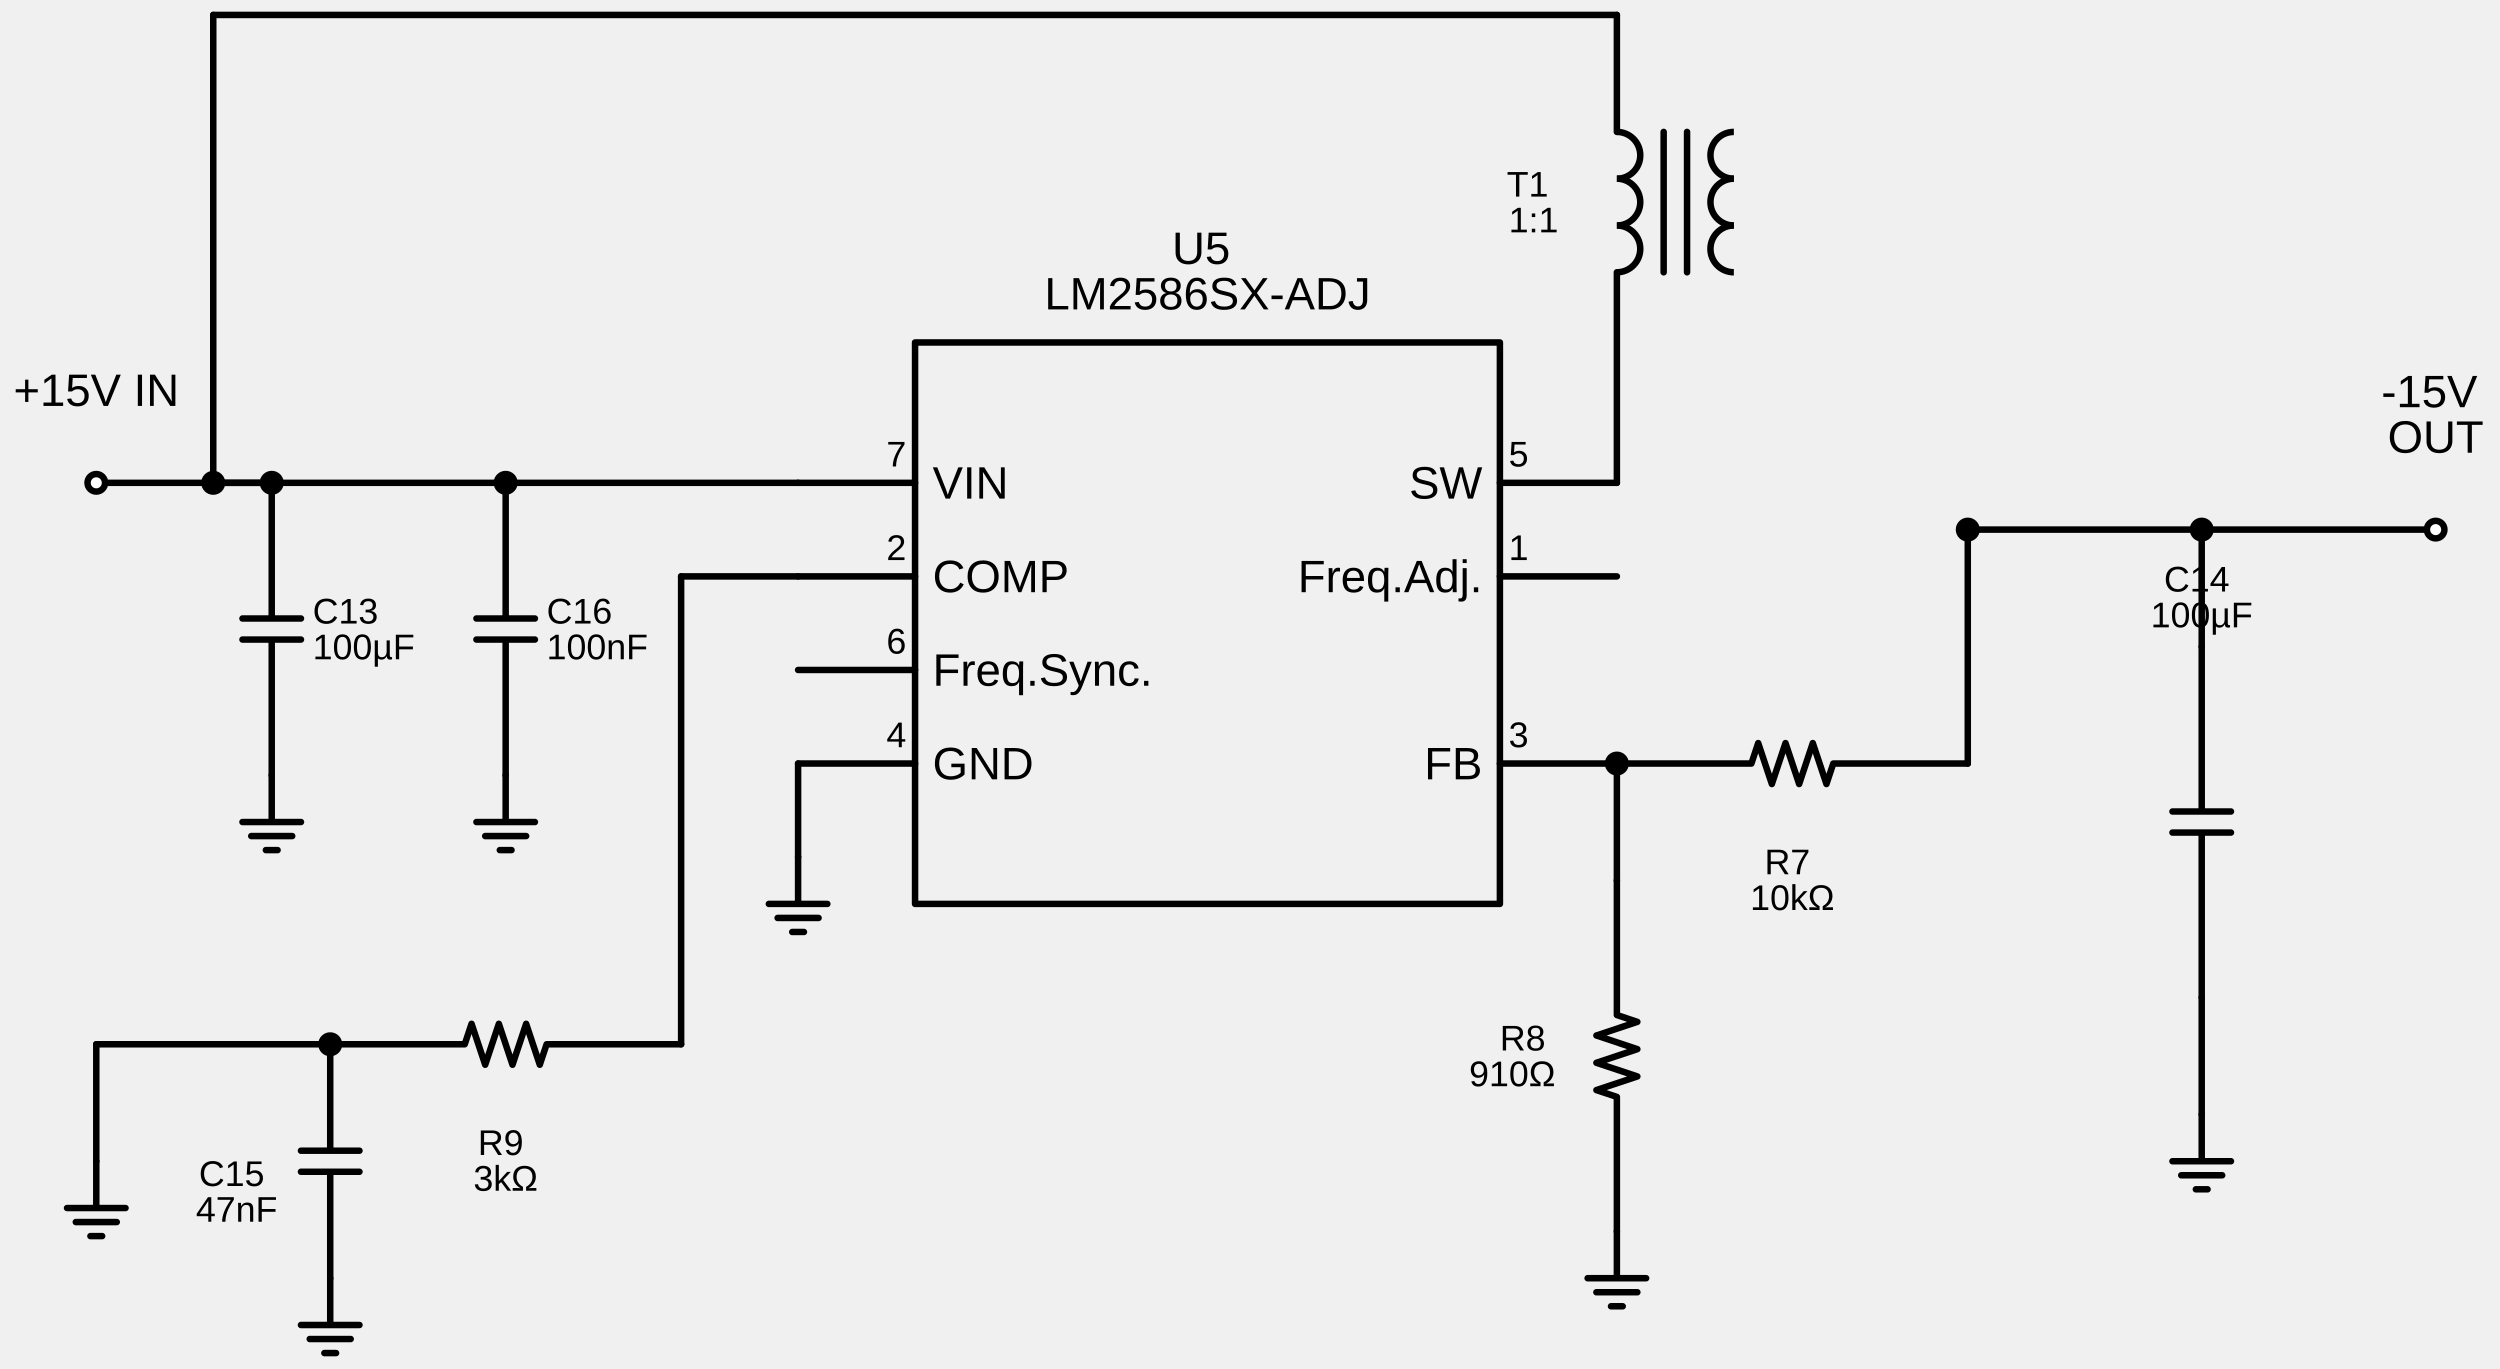
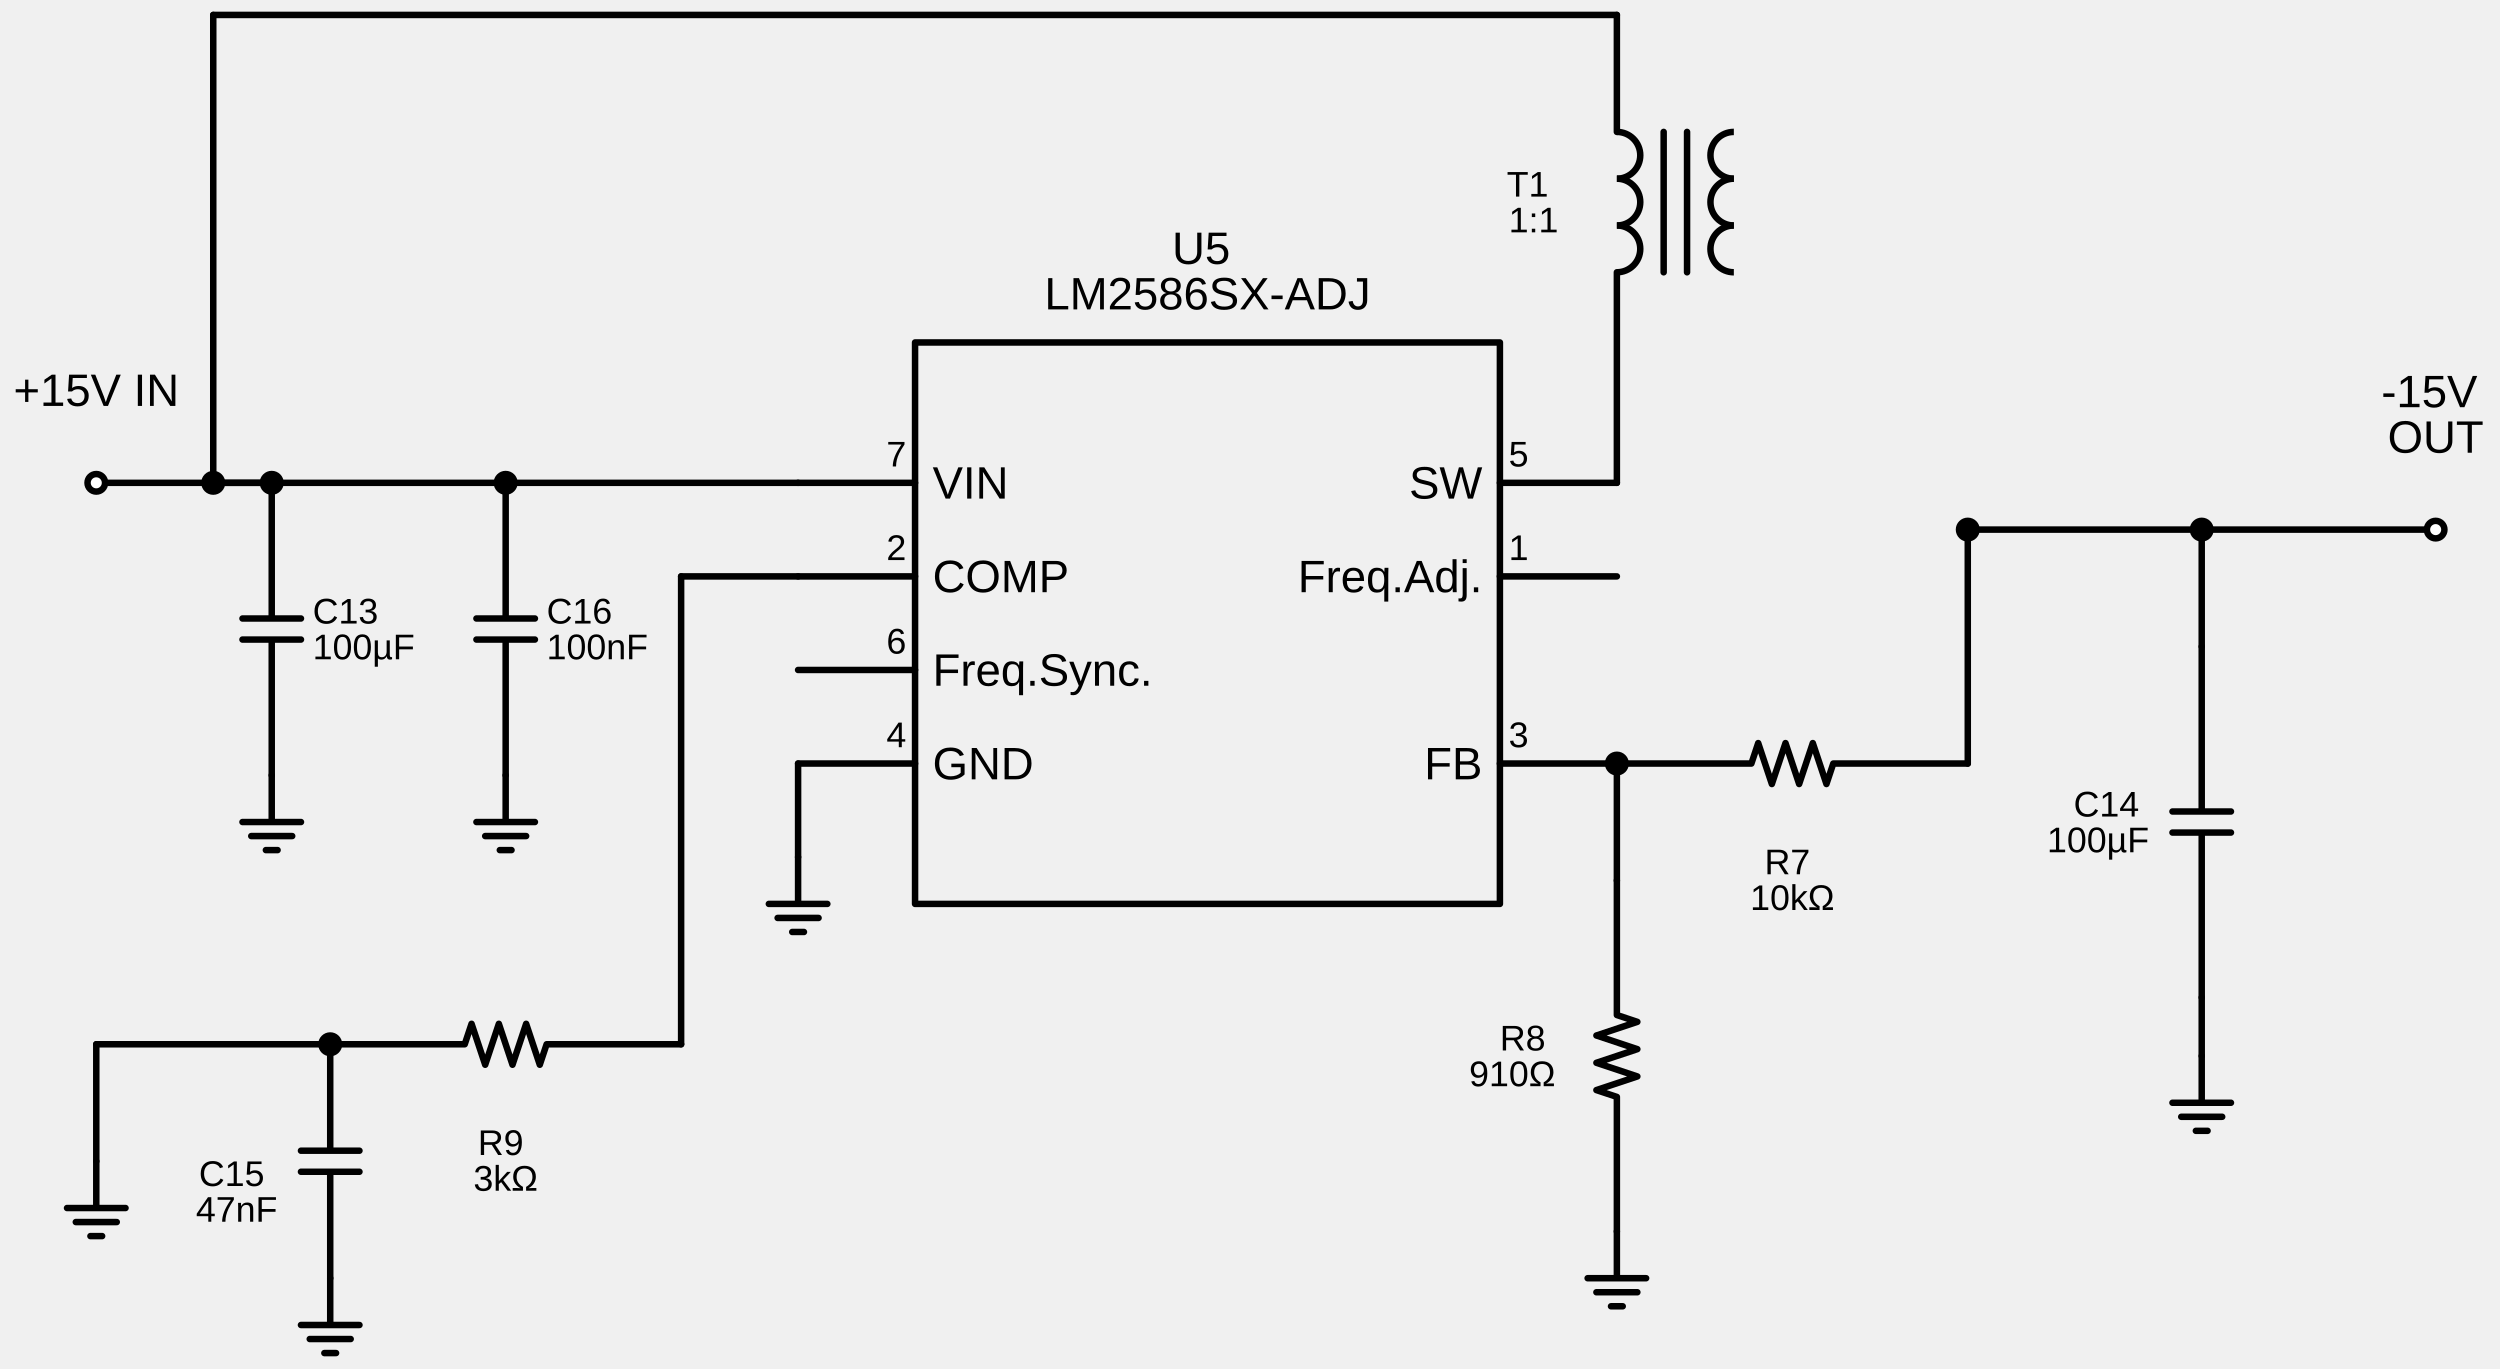
<svg xmlns="http://www.w3.org/2000/svg" xml:lang="en" height="421.04pt" width="769.436pt" viewBox="-29.632 -148.6 769.436 421.04">
  <path d="M 468.0 -79.2 a 7.2 7.2 0 1 1 0.0 14.4" style="stroke:black;fill:none;stroke-width:2.0;stroke-dasharray:-;" />
  <path d="M 468.0 -93.6 a 7.2 7.2 0 1 1 0.0 14.4" style="stroke:black;fill:none;stroke-width:2.0;stroke-dasharray:-;" />
  <path d="M 468.0 -108.0 a 7.2 7.2 0 1 1 0.0 14.4" style="stroke:black;fill:none;stroke-width:2.0;stroke-dasharray:-;" />
  <path d="M 504.0 -64.8 a 7.2 7.2 0 1 1 0.0 -14.4" style="stroke:black;fill:none;stroke-width:2.0;stroke-dasharray:-;" />
  <path d="M 504.0 -79.2 a 7.2 7.2 0 1 1 0.0 -14.4" style="stroke:black;fill:none;stroke-width:2.0;stroke-dasharray:-;" />
  <path d="M 504.0 -93.6 a 7.2 7.2 0 1 1 0.0 -14.4" style="stroke:black;fill:none;stroke-width:2.0;stroke-dasharray:-;" />
  <path d="M 252.0,129.6 L 432.0,129.6 L 432.0,-43.2 L 252.0,-43.2 L 252.0,129.6" style="stroke:black;fill:none;stroke-width:2.0;stroke-dasharray:-;stroke-linecap:round;stroke-linejoin:round;" />
  <path d="M 252.0,-0.0 L 216.0,-0.0" style="stroke:black;fill:none;stroke-width:2.0;stroke-dasharray:-;stroke-linecap:round;stroke-linejoin:round;" />
  <path d="M 252.0,28.8 L 216.0,28.8" style="stroke:black;fill:none;stroke-width:2.0;stroke-dasharray:-;stroke-linecap:round;stroke-linejoin:round;" />
  <path d="M 252.0,57.6 L 216.0,57.6" style="stroke:black;fill:none;stroke-width:2.0;stroke-dasharray:-;stroke-linecap:round;stroke-linejoin:round;" />
  <path d="M 252.0,86.4 L 216.0,86.4" style="stroke:black;fill:none;stroke-width:2.0;stroke-dasharray:-;stroke-linecap:round;stroke-linejoin:round;" />
  <path d="M 432.0,-0.0 L 468.0,-0.0" style="stroke:black;fill:none;stroke-width:2.0;stroke-dasharray:-;stroke-linecap:round;stroke-linejoin:round;" />
  <path d="M 432.0,28.8 L 468.0,28.8" style="stroke:black;fill:none;stroke-width:2.0;stroke-dasharray:-;stroke-linecap:round;stroke-linejoin:round;" />
  <path d="M 432.0,86.4 L 468.0,86.4" style="stroke:black;fill:none;stroke-width:2.0;stroke-dasharray:-;stroke-linecap:round;stroke-linejoin:round;" />
  <path d="M 0.0,-0.0 L 18.0,-0.0 L 36.0,-0.0" style="stroke:black;fill:none;stroke-width:2.0;stroke-dasharray:-;stroke-linecap:round;stroke-linejoin:round;" />
  <path d="M 36.0,-0.0 L 45.0,-0.0 L 54.0,-0.0" style="stroke:black;fill:none;stroke-width:2.0;stroke-dasharray:-;stroke-linecap:round;stroke-linejoin:round;" />
  <path d="M 54.0,-0.0 L 54,41.76 M 63,41.76 L 45,41.76 M 63,48.24 L 45,48.24 M 54,48.24 L 54,90.0" style="stroke:black;fill:none;stroke-width:2.0;stroke-dasharray:-;stroke-linecap:round;stroke-linejoin:round;" />
  <path d="M 54,90.0 L 54,104.4 L 45,104.4 L 63,104.4 M 47.7,108.72 L 60.3,108.72 M 52.2,113.04 L 55.8,113.04" style="stroke:black;fill:none;stroke-width:2.0;stroke-dasharray:-;stroke-linecap:round;stroke-linejoin:round;" />
  <path d="M 36.0,-0.0 L 81.0,-0.0 L 126.0,-0.0" style="stroke:black;fill:none;stroke-width:2.0;stroke-dasharray:-;stroke-linecap:round;stroke-linejoin:round;" />
  <path d="M 126.0,-0.0 L 126.0,41.76 M 135.0,41.76 L 117.0,41.76 M 135,48.24 L 117.0,48.24 M 126,48.24 L 126,90.0" style="stroke:black;fill:none;stroke-width:2.0;stroke-dasharray:-;stroke-linecap:round;stroke-linejoin:round;" />
  <path d="M 126,90.0 L 126,104.4 L 117,104.4 L 135,104.4 M 119.7,108.72 L 132.3,108.72 M 124.2,113.04 L 127.8,113.04" style="stroke:black;fill:none;stroke-width:2.0;stroke-dasharray:-;stroke-linecap:round;stroke-linejoin:round;" />
  <path d="M 126.0,-0.0 L 171.0,-0.0 L 216.0,-0.0" style="stroke:black;fill:none;stroke-width:2.0;stroke-dasharray:-;stroke-linecap:round;stroke-linejoin:round;" />
  <path d="M 216.0,86.4 L 216.0,100.8 L 216.0,115.2" style="stroke:black;fill:none;stroke-width:2.0;stroke-dasharray:-;stroke-linecap:round;stroke-linejoin:round;" />
  <path d="M 216.0,115.2 L 216.0,129.6 L 207.0,129.6 L 225.0,129.6 M 209.7,133.92 L 222.3,133.92 M 214.2,138.24 L 217.8,138.24" style="stroke:black;fill:none;stroke-width:2.0;stroke-dasharray:-;stroke-linecap:round;stroke-linejoin:round;" />
  <path d="M 216.0,28.8 L 198.0,28.8 L 180.0,28.8" style="stroke:black;fill:none;stroke-width:2.0;stroke-dasharray:-;stroke-linecap:round;stroke-linejoin:round;" />
  <path d="M 180.0,28.8 L 180.0,100.8 L 180,172.8" style="stroke:black;fill:none;stroke-width:2.0;stroke-dasharray:-;stroke-linecap:round;stroke-linejoin:round;" />
  <path d="M 180,172.8 L 138.6,172.8 L 136.5,179.1 L 132.3,166.5 L 128.1,179.1 L 123.9,166.5 L 119.7,179.1 L 115.5,166.5 L 113.4,172.8 L 72,172.8" style="stroke:black;fill:none;stroke-width:2.0;stroke-dasharray:-;stroke-linecap:round;stroke-linejoin:round;" />
  <path d="M 72,172.8 L 72,205.56 M 81,205.56 L 63,205.56 M 81,212.04 L 63,212.04 M 72,212.04 L 72,244.8" style="stroke:black;fill:none;stroke-width:2.0;stroke-dasharray:-;stroke-linecap:round;stroke-linejoin:round;" />
  <path d="M 72,244.8 L 72,259.2 L 63,259.2 L 81,259.2 M 65.7,263.52 L 78.3,263.52 M 70.2,267.84 L 73.8,267.84" style="stroke:black;fill:none;stroke-width:2.0;stroke-dasharray:-;stroke-linecap:round;stroke-linejoin:round;" />
  <path d="M 72,172.8 L 36,172.8 L -1.5987211554602254e-14,172.8" style="stroke:black;fill:none;stroke-width:2.0;stroke-dasharray:-;stroke-linecap:round;stroke-linejoin:round;" />
  <path d="M -1.5987211554602254e-14,172.8 L -1.9293757912300106e-14,190.8 L -2.260030426999796e-14,208.8" style="stroke:black;fill:none;stroke-width:2.0;stroke-dasharray:-;stroke-linecap:round;stroke-linejoin:round;" />
  <path d="M -2.260030426999796e-14,208.8 L -2.260030426999796e-14,223.2 L -9,223.2 L 9,223.2 M -6.3,227.52 L 6.3,227.52 M -1.8,231.84 L 1.8,231.84" style="stroke:black;fill:none;stroke-width:2.0;stroke-dasharray:-;stroke-linecap:round;stroke-linejoin:round;" />
  <path d="M 36.0,-0.0 L 36,-72.0 L 36,-144.0" style="stroke:black;fill:none;stroke-width:2.0;stroke-dasharray:-;stroke-linecap:round;stroke-linejoin:round;" />
  <path d="M 36,-144.0 L 252.0,-144.0 L 468.0,-144.0" style="stroke:black;fill:none;stroke-width:2.0;stroke-dasharray:-;stroke-linecap:round;stroke-linejoin:round;" />
  <path d="M 468.0,-144.0 L 468.0,-126.0 L 468.0,-108.0" style="stroke:black;fill:none;stroke-width:2.0;stroke-dasharray:-;stroke-linecap:round;stroke-linejoin:round;" />
  <path d="M 482.4,-108.0 L 482.4,-64.8" style="stroke:black;fill:none;stroke-width:2.0;stroke-dasharray:-;stroke-linecap:round;stroke-linejoin:round;" />
  <path d="M 489.6,-108.0 L 489.6,-64.8" style="stroke:black;fill:none;stroke-width:2.0;stroke-dasharray:-;stroke-linecap:round;stroke-linejoin:round;" />
  <path d="M 468.0,-64.8 L 468.0,-32.4 L 468.0,-0.0" style="stroke:black;fill:none;stroke-width:2.0;stroke-dasharray:-;stroke-linecap:round;stroke-linejoin:round;" />
  <path d="M 468.0,86.4 L 468.0,104.4 L 468.0,122.4" style="stroke:black;fill:none;stroke-width:2.0;stroke-dasharray:-;stroke-linecap:round;stroke-linejoin:round;" />
  <path d="M 468.0,122.4 L 468.0,163.8 L 474.3,165.9 L 461.7,170.1 L 474.3,174.3 L 461.7,178.5 L 474.3,182.7 L 461.7,186.9 L 468.0,189.0 L 468.0,230.4" style="stroke:black;fill:none;stroke-width:2.0;stroke-dasharray:-;stroke-linecap:round;stroke-linejoin:round;" />
  <path d="M 468.0,230.4 L 468.0,244.8 L 459.0,244.8 L 477.0,244.8 M 461.7,249.12 L 474.3,249.12 M 466.2,253.44 L 469.8,253.44" style="stroke:black;fill:none;stroke-width:2.0;stroke-dasharray:-;stroke-linecap:round;stroke-linejoin:round;" />
  <path d="M 468.0,86.4 L 509.4,86.4 L 511.5,80.1 L 515.7,92.7 L 519.9,80.1 L 524.1,92.7 L 528.3,80.1 L 532.5,92.7 L 534.6,86.4 L 576.0,86.4" style="stroke:black;fill:none;stroke-width:2.0;stroke-dasharray:-;stroke-linecap:round;stroke-linejoin:round;" />
  <path d="M 576.0,86.4 L 576.0,50.4 L 576.0,14.4" style="stroke:black;fill:none;stroke-width:2.0;stroke-dasharray:-;stroke-linecap:round;stroke-linejoin:round;" />
  <path d="M 576.0,14.4 L 612.0,14.4 L 648.0,14.4" style="stroke:black;fill:none;stroke-width:2.0;stroke-dasharray:-;stroke-linecap:round;stroke-linejoin:round;" />
  <path d="M 648.0,14.4 L 648.0,32.4 L 648.0,50.4" style="stroke:black;fill:none;stroke-width:2.0;stroke-dasharray:-;stroke-linecap:round;stroke-linejoin:round;" />
  <path d="M 648.0,50.4 L 648.0,101.16 M 657.0,101.16 L 639.0,101.16 M 657.0,107.64 L 639.0,107.64 M 648.0,107.64 L 648.0,158.4" style="stroke:black;fill:none;stroke-width:2.0;stroke-dasharray:-;stroke-linecap:round;stroke-linejoin:round;" />
-   <path d="M 648.0,158.4 L 648.0,176.4 L 648.0,194.4" style="stroke:black;fill:none;stroke-width:2.0;stroke-dasharray:-;stroke-linecap:round;stroke-linejoin:round;" />
-   <path d="M 648.0,194.4 L 648.0,208.8 L 639.0,208.8 L 657.0,208.8 M 641.7,213.12 L 654.3,213.12 M 646.2,217.44 L 649.8,217.44" style="stroke:black;fill:none;stroke-width:2.0;stroke-dasharray:-;stroke-linecap:round;stroke-linejoin:round;" />
+   <path d="M 648.0,158.4 L 648.0,167.4 L 648.0,176.4" style="stroke:black;fill:none;stroke-width:2.0;stroke-dasharray:-;stroke-linecap:round;stroke-linejoin:round;" />
+   <path d="M 648.0,176.4 L 648.0,190.8 L 639.0,190.8 L 657.0,190.8 M 641.7,195.12 L 654.3,195.12 M 646.2,199.44 L 649.8,199.44" style="stroke:black;fill:none;stroke-width:2.0;stroke-dasharray:-;stroke-linecap:round;stroke-linejoin:round;" />
  <path d="M 648.0,14.4 L 684.0,14.4 L 720.0,14.4" style="stroke:black;fill:none;stroke-width:2.0;stroke-dasharray:-;stroke-linecap:round;stroke-linejoin:round;" />
  <text x="249.3" y="-13.7" dominant-baseline="ideographic" fill="black" font-size="11" font-family="Arial" text-anchor="end">
    <tspan x="249.3" dy="11">7</tspan>
  </text>
  <text x="257.4" y="-14.0" dominant-baseline="central" fill="black" font-size="14" font-family="Arial" text-anchor="start">
    <tspan x="257.4" dy="14">VIN</tspan>
  </text>
  <text x="249.3" y="15.1" dominant-baseline="ideographic" fill="black" font-size="11" font-family="Arial" text-anchor="end">
    <tspan x="249.3" dy="11">2</tspan>
  </text>
  <text x="257.4" y="14.8" dominant-baseline="central" fill="black" font-size="14" font-family="Arial" text-anchor="start">
    <tspan x="257.4" dy="14">COMP</tspan>
  </text>
  <text x="249.3" y="43.9" dominant-baseline="ideographic" fill="black" font-size="11" font-family="Arial" text-anchor="end">
    <tspan x="249.3" dy="11">6</tspan>
  </text>
  <text x="257.4" y="43.6" dominant-baseline="central" fill="black" font-size="14" font-family="Arial" text-anchor="start">
    <tspan x="257.4" dy="14">Freq.Sync.</tspan>
  </text>
  <text x="249.3" y="72.7" dominant-baseline="ideographic" fill="black" font-size="11" font-family="Arial" text-anchor="end">
    <tspan x="249.3" dy="11">4</tspan>
  </text>
  <text x="257.4" y="72.4" dominant-baseline="central" fill="black" font-size="14" font-family="Arial" text-anchor="start">
    <tspan x="257.4" dy="14">GND</tspan>
  </text>
  <text x="434.7" y="-13.7" dominant-baseline="ideographic" fill="black" font-size="11" font-family="Arial" text-anchor="start">
    <tspan x="434.7" dy="11">5</tspan>
  </text>
  <text x="426.6" y="-14.0" dominant-baseline="central" fill="black" font-size="14" font-family="Arial" text-anchor="end">
    <tspan x="426.6" dy="14">SW</tspan>
  </text>
  <text x="434.7" y="15.1" dominant-baseline="ideographic" fill="black" font-size="11" font-family="Arial" text-anchor="start">
    <tspan x="434.7" dy="11">1</tspan>
  </text>
  <text x="426.6" y="14.8" dominant-baseline="central" fill="black" font-size="14" font-family="Arial" text-anchor="end">
    <tspan x="426.6" dy="14">Freq.Adj.</tspan>
  </text>
  <text x="434.7" y="72.7" dominant-baseline="ideographic" fill="black" font-size="11" font-family="Arial" text-anchor="start">
    <tspan x="434.7" dy="11">3</tspan>
  </text>
  <text x="426.6" y="72.4" dominant-baseline="central" fill="black" font-size="14" font-family="Arial" text-anchor="end">
    <tspan x="426.6" dy="14">FB</tspan>
  </text>
  <text x="342.0" y="-78.4" dominant-baseline="ideographic" fill="black" font-size="14" font-family="Arial" text-anchor="middle">
    <tspan x="342.0" dy="14">U5</tspan>
    <tspan x="342.0" dy="14">LM2586SX-ADJ</tspan>
  </text>
  <text x="66.6" y="28.5" dominant-baseline="central" fill="black" font-size="11" font-family="Arial" text-anchor="start">
    <tspan x="66.6" dy="11">C13</tspan>
    <tspan x="66.6" dy="11">100µF</tspan>
  </text>
  <text x="138.6" y="28.5" dominant-baseline="central" fill="black" font-size="11" font-family="Arial" text-anchor="start">
    <tspan x="138.6" dy="11">C16</tspan>
    <tspan x="138.6" dy="11">100nF</tspan>
  </text>
  <text x="126" y="188.26" dominant-baseline="hanging" fill="black" font-size="11" font-family="Arial" text-anchor="middle">
    <tspan x="126" dy="11">R9</tspan>
    <tspan x="126" dy="11">3kΩ</tspan>
  </text>
  <text x="43.2" y="197.8" dominant-baseline="hanging" fill="black" font-size="11" font-family="Arial" text-anchor="middle">
    <tspan x="43.2" dy="11">C15</tspan>
    <tspan x="43.2" dy="11">47nF</tspan>
  </text>
  <text x="450.0" y="-102.9" dominant-baseline="central" fill="black" font-size="11" font-family="Arial" text-anchor="end">
    <tspan x="450.0" dy="11">T1</tspan>
    <tspan x="450.0" dy="11">1:1</tspan>
  </text>
  <text x="449.1" y="159.9" dominant-baseline="central" fill="black" font-size="11" font-family="Arial" text-anchor="end">
    <tspan x="449.1" dy="11">R8</tspan>
    <tspan x="449.1" dy="11">910Ω</tspan>
  </text>
  <text x="522.0" y="101.86" dominant-baseline="hanging" fill="black" font-size="11" font-family="Arial" text-anchor="middle">
    <tspan x="522.0" dy="11">R7</tspan>
    <tspan x="522.0" dy="11">10kΩ</tspan>
  </text>
-   <text x="648.0" y="24.8" dominant-baseline="ideographic" fill="black" font-size="11" font-family="Arial" text-anchor="middle">
-     <tspan x="648.0" dy="11">C14</tspan>
-     <tspan x="648.0" dy="11">100µF</tspan>
+   <text x="631.8" y="87.9" dominant-baseline="central" fill="black" font-size="11" font-family="Arial" text-anchor="end">
+     <tspan x="631.8" dy="11">C14</tspan>
+     <tspan x="631.8" dy="11">100µF</tspan>
  </text>
  <circle cx="0.0" cy="-0.0" r="2.7" style="stroke:black;fill:white;stroke-width:2.0;stroke-dasharray:-;" />
  <text x="0.0" y="-34.7" dominant-baseline="ideographic" fill="black" font-size="14" font-family="Arial" text-anchor="middle">
    <tspan x="0.0" dy="14">+15V IN</tspan>
  </text>
  <circle cx="36.0" cy="-0.0" r="2.7" style="stroke:black;fill:black;stroke-width:2.0;stroke-dasharray:-;" />
  <circle cx="54.0" cy="-0.0" r="2.7" style="stroke:black;fill:black;stroke-width:2.0;stroke-dasharray:-;" />
  <circle cx="126.0" cy="-0.0" r="2.7" style="stroke:black;fill:black;stroke-width:2.0;stroke-dasharray:-;" />
  <circle cx="72" cy="172.8" r="2.7" style="stroke:black;fill:black;stroke-width:2.0;stroke-dasharray:-;" />
  <circle cx="468.0" cy="86.4" r="2.7" style="stroke:black;fill:black;stroke-width:2.0;stroke-dasharray:-;" />
  <circle cx="576.0" cy="14.4" r="2.7" style="stroke:black;fill:black;stroke-width:2.0;stroke-dasharray:-;" />
  <circle cx="648.0" cy="14.4" r="2.7" style="stroke:black;fill:black;stroke-width:2.0;stroke-dasharray:-;" />
  <circle cx="720.0" cy="14.4" r="2.7" style="stroke:black;fill:white;stroke-width:2.0;stroke-dasharray:-;" />
  <text x="720.0" y="-34.3" dominant-baseline="ideographic" fill="black" font-size="14" font-family="Arial" text-anchor="middle">
    <tspan x="720.0" dy="14">-15V</tspan>
    <tspan x="720.0" dy="14">OUT</tspan>
  </text>
</svg>
